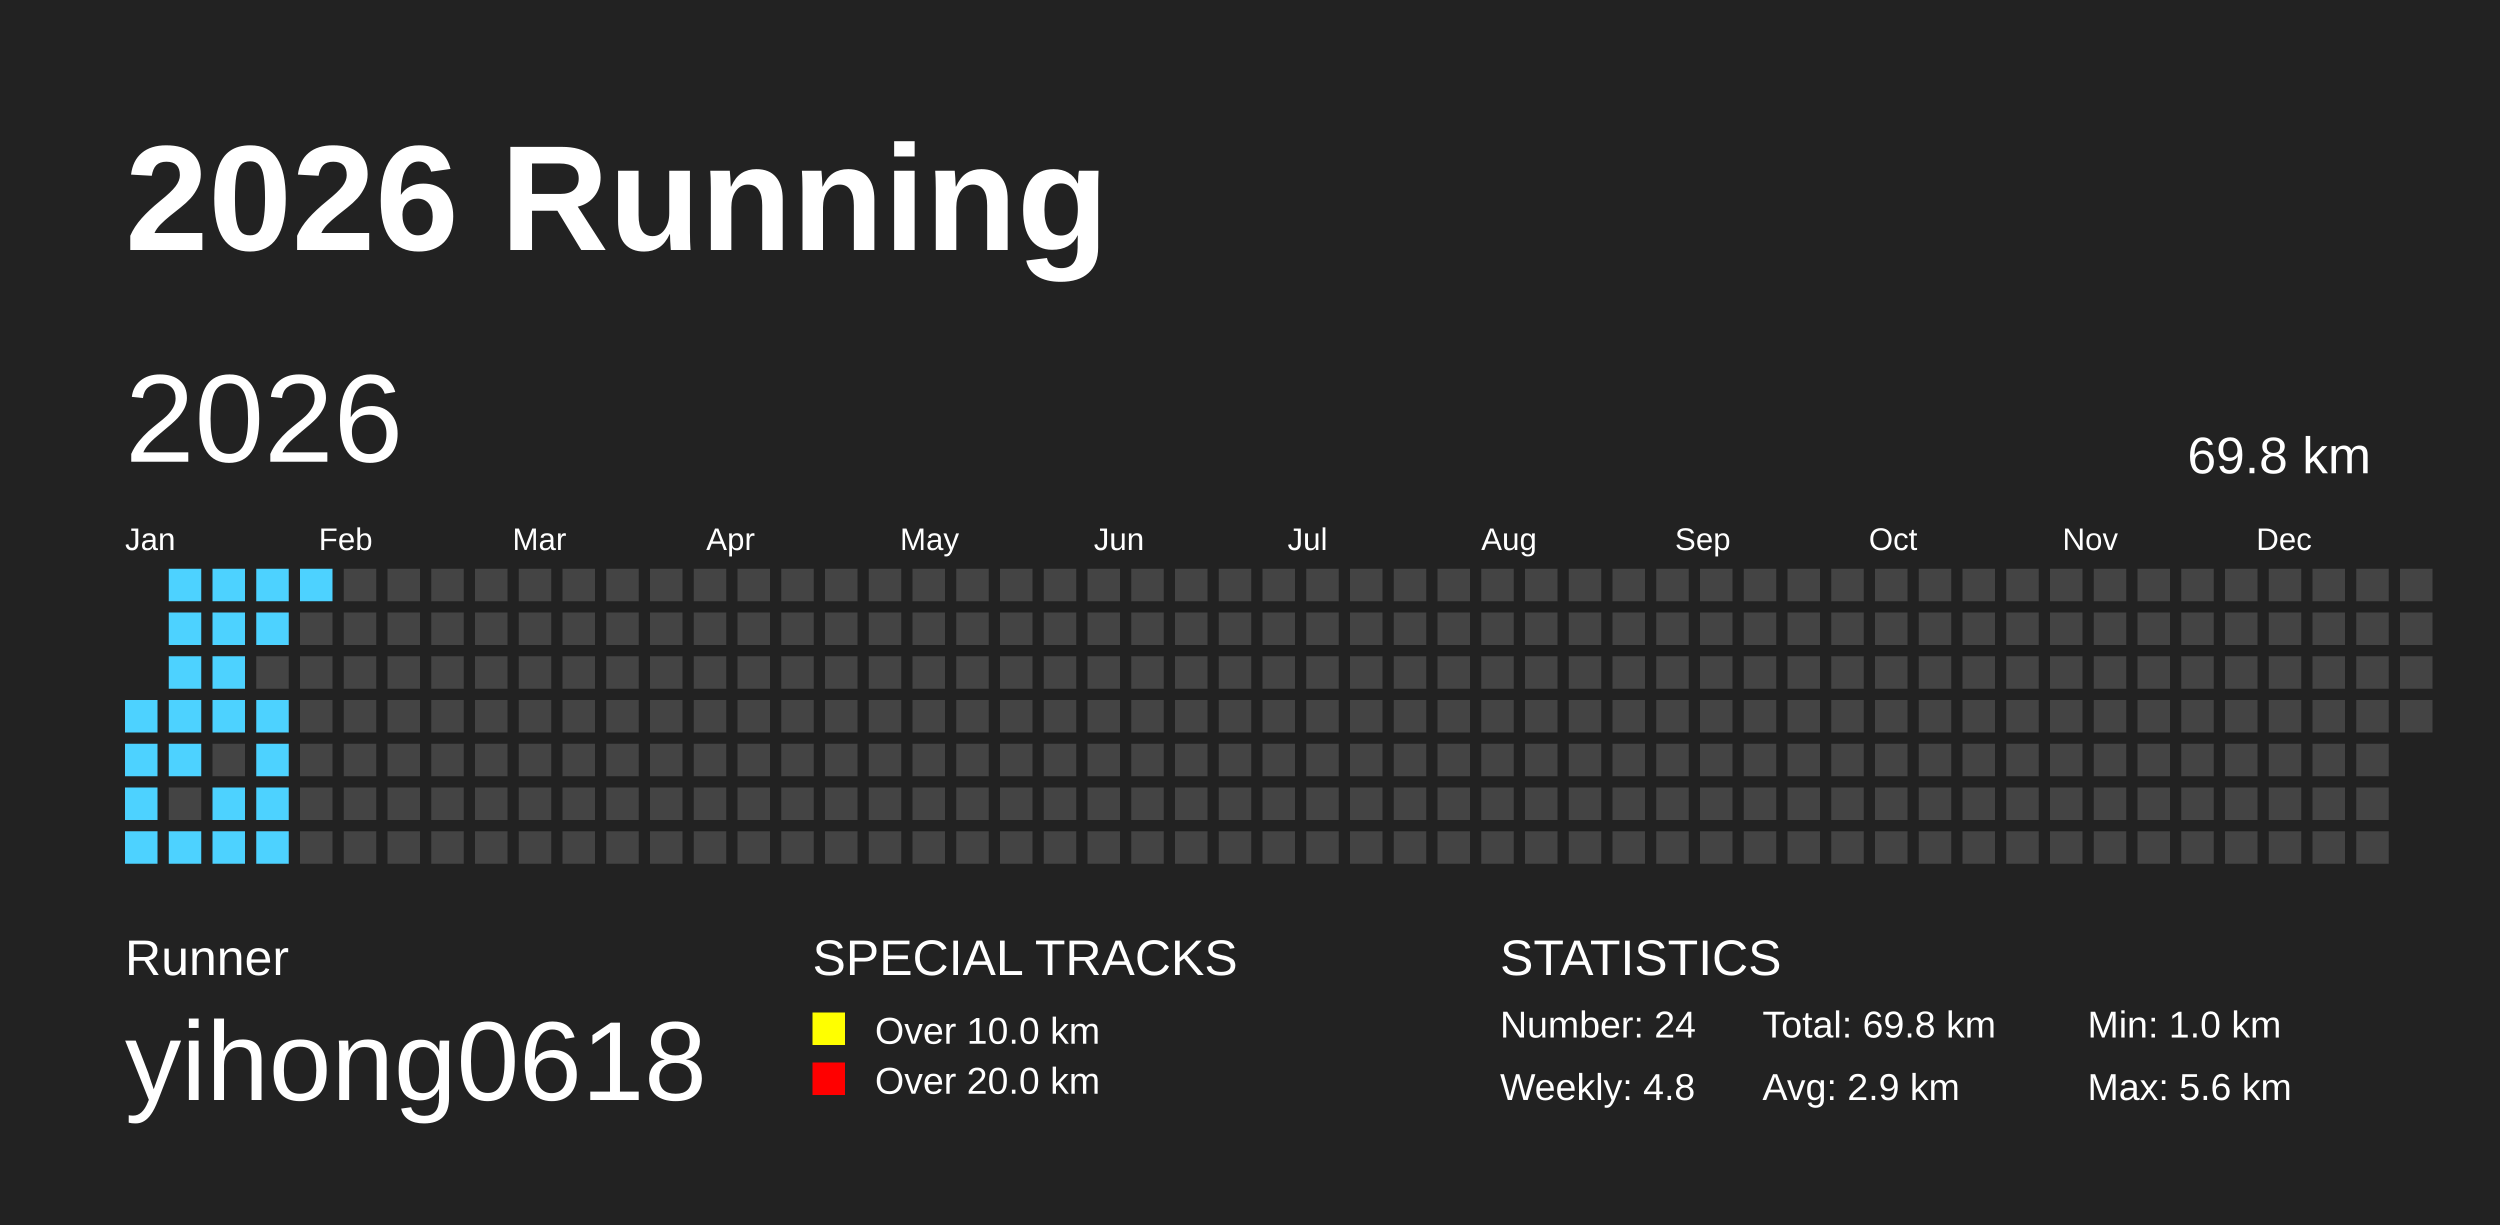
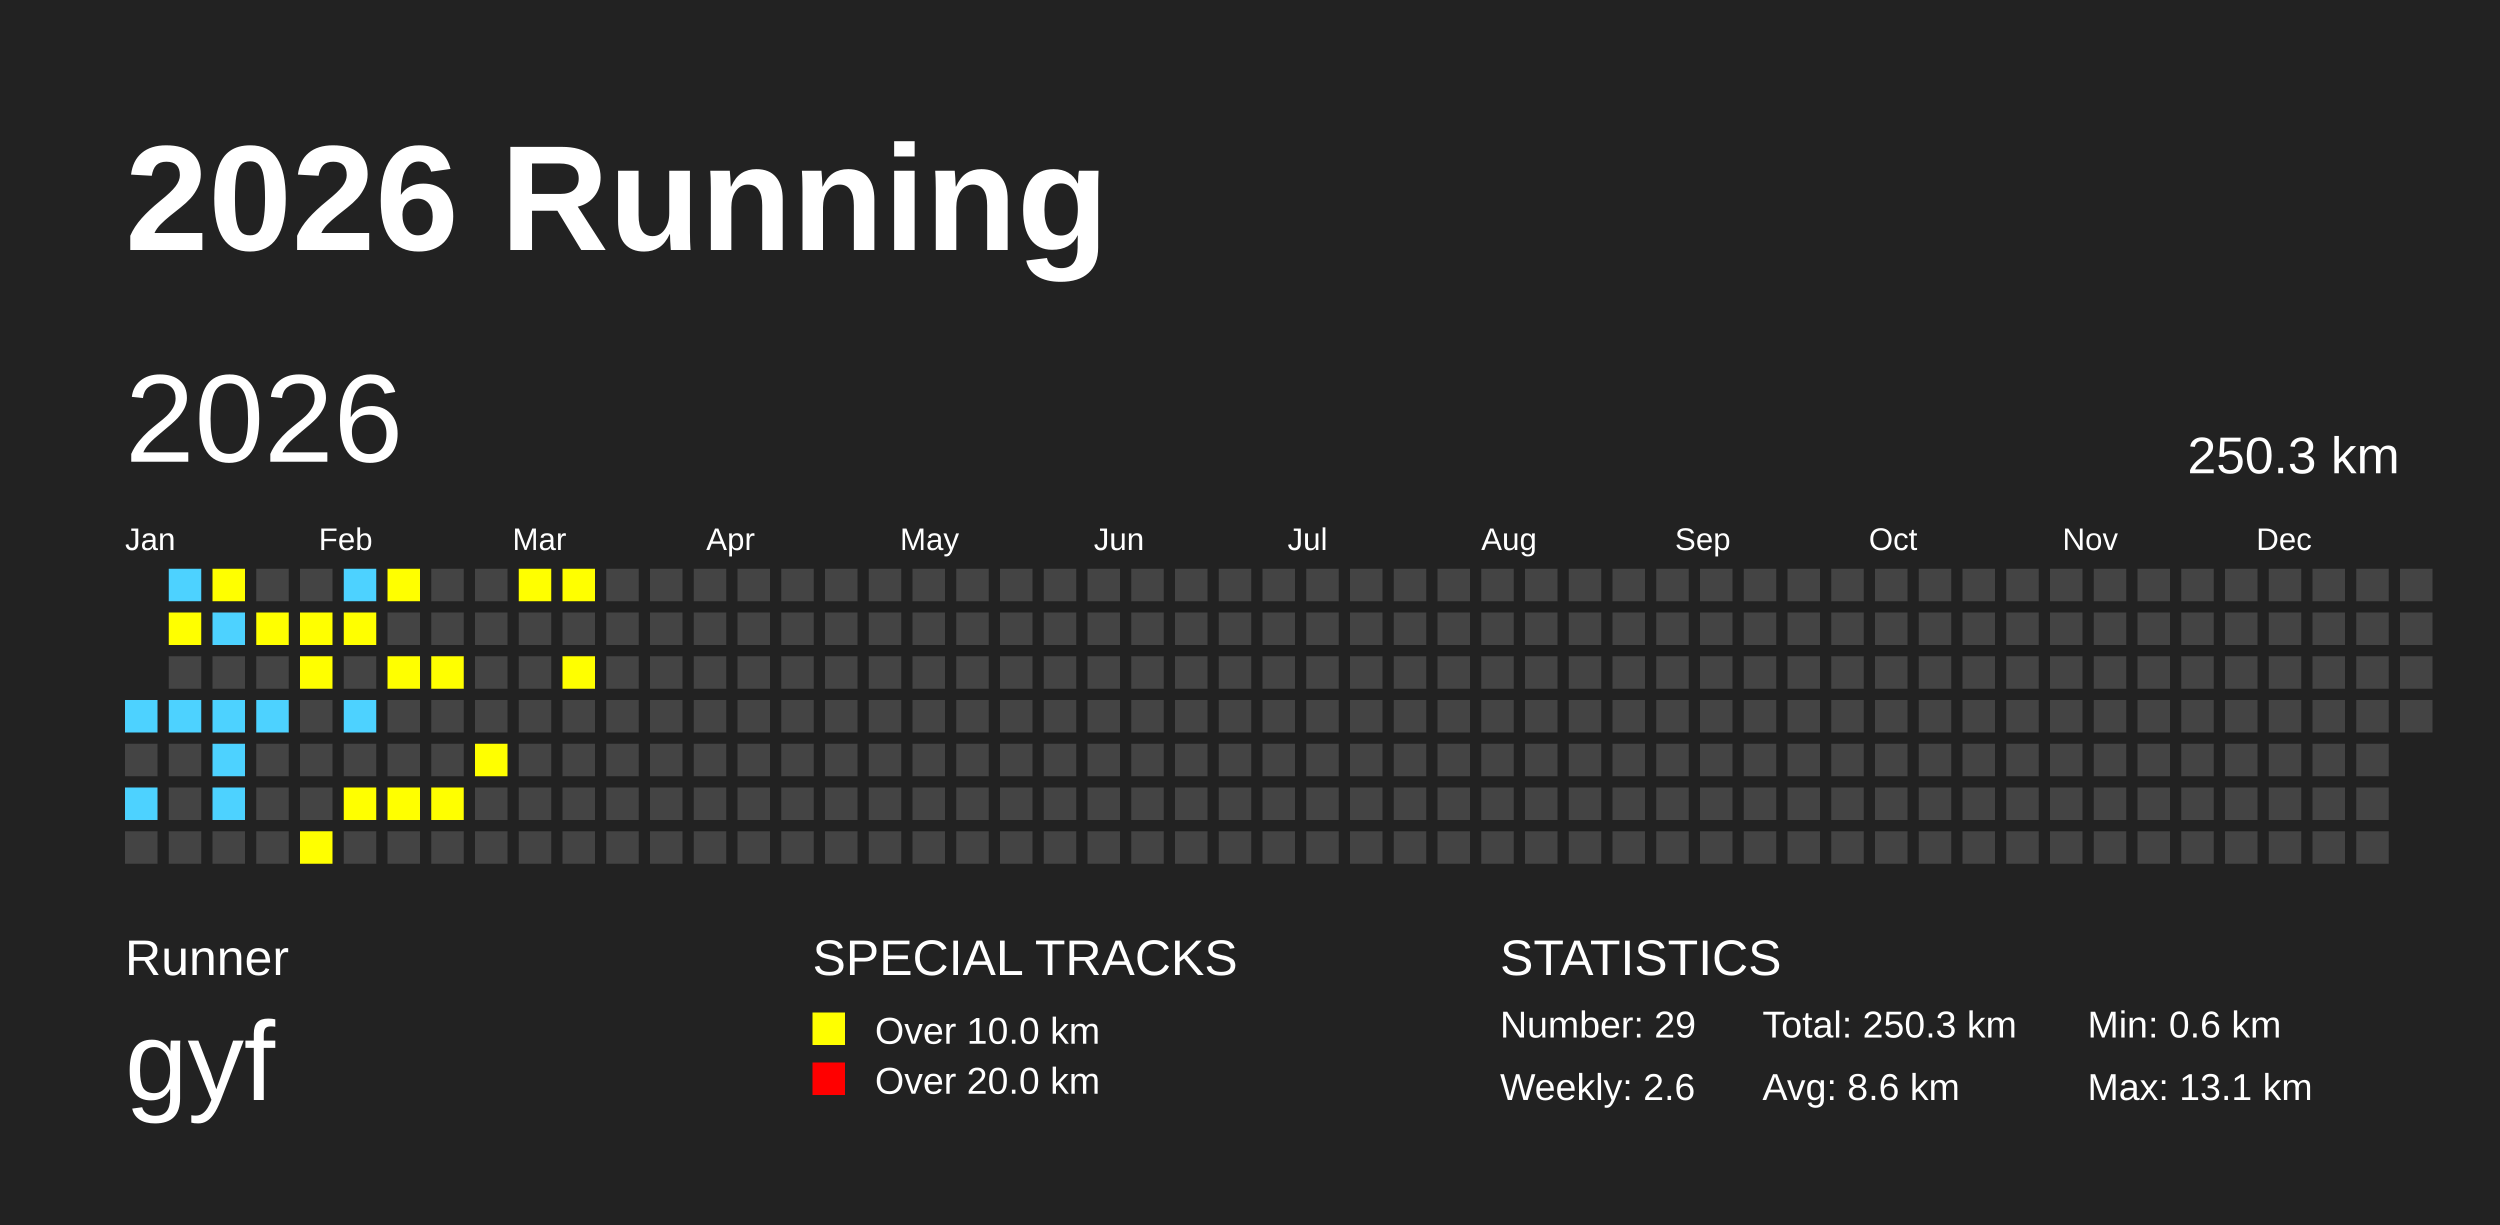
<svg xmlns="http://www.w3.org/2000/svg" baseProfile="full" height="98mm" version="1.1" viewBox="0,0,200,98" width="200mm">
  <defs />
  <rect fill="#222222" height="98" width="200" x="0" y="0" />
  <text fill="#FFFFFF" style="font-size:12px; font-family:Arial; font-weight:bold;" x="10" y="20">2026 Running</text>
  <text fill="#FFFFFF" style="font-size:4px; font-family:Arial" x="10" y="78">Runner</text>
-   <text fill="#FFFFFF" style="font-size:9px; font-family:Arial" x="10" y="88">yihong0618</text>
+   <text fill="#FFFFFF" style="font-size:9px; font-family:Arial" x="10" y="88">gyf</text>
  <text fill="#FFFFFF" style="font-size:4px; font-family:Arial" x="65" y="78">SPECIAL TRACKS</text>
  <rect fill="yellow" height="2.6" width="2.6" x="65" y="81" />
  <text fill="#FFFFFF" style="font-size:3px; font-family:Arial" x="70" y="83.5">Over 10.0 km</text>
  <rect fill="red" height="2.6" width="2.6" x="65" y="85" />
  <text fill="#FFFFFF" style="font-size:3px; font-family:Arial" x="70" y="87.5">Over 20.0 km</text>
  <text fill="#FFFFFF" style="font-size:4px; font-family:Arial" x="120" y="78">STATISTICS</text>
-   <text fill="#FFFFFF" style="font-size:3px; font-family:Arial" x="120" y="83">Number: 24</text>
-   <text fill="#FFFFFF" style="font-size:3px; font-family:Arial" x="120" y="88">Weekly: 4.8</text>
-   <text fill="#FFFFFF" style="font-size:3px; font-family:Arial" x="141" y="83">Total: 69.8 km</text>
-   <text fill="#FFFFFF" style="font-size:3px; font-family:Arial" x="141" y="88">Avg: 2.9 km</text>
-   <text fill="#FFFFFF" style="font-size:3px; font-family:Arial" x="167" y="83">Min: 1.0 km</text>
-   <text fill="#FFFFFF" style="font-size:3px; font-family:Arial" x="167" y="88">Max: 5.6 km</text>
+   <text fill="#FFFFFF" style="font-size:3px; font-family:Arial" x="120" y="83">Number: 29</text>
+   <text fill="#FFFFFF" style="font-size:3px; font-family:Arial" x="120" y="88">Weekly: 2.6</text>
+   <text fill="#FFFFFF" style="font-size:3px; font-family:Arial" x="141" y="83">Total: 250.3 km</text>
+   <text fill="#FFFFFF" style="font-size:3px; font-family:Arial" x="141" y="88">Avg: 8.6 km</text>
+   <text fill="#FFFFFF" style="font-size:3px; font-family:Arial" x="167" y="83">Min: 0.6 km</text>
+   <text fill="#FFFFFF" style="font-size:3px; font-family:Arial" x="167" y="88">Max: 13.1 km</text>
  <text dominant-baseline="hanging" fill="#FFFFFF" style="font-size:10.0px; font-family:Arial;" x="10" y="30">2026</text>
-   <text dominant-baseline="hanging" fill="#FFFFFF" style="font-size:4.125px; font-family:Arial;" x="175" y="35">69.8 km</text>
+   <text dominant-baseline="hanging" fill="#FFFFFF" style="font-size:4.125px; font-family:Arial;" x="175" y="35">250.3 km</text>
  <text fill="#FFFFFF" style="font-size:2.5px; font-family:Arial" x="10.0" y="44">Jan</text>
  <text fill="#FFFFFF" style="font-size:2.5px; font-family:Arial" x="25.5" y="44">Feb</text>
  <text fill="#FFFFFF" style="font-size:2.5px; font-family:Arial" x="41.0" y="44">Mar</text>
  <text fill="#FFFFFF" style="font-size:2.5px; font-family:Arial" x="56.5" y="44">Apr</text>
  <text fill="#FFFFFF" style="font-size:2.5px; font-family:Arial" x="72.0" y="44">May</text>
  <text fill="#FFFFFF" style="font-size:2.5px; font-family:Arial" x="87.5" y="44">Jun</text>
  <text fill="#FFFFFF" style="font-size:2.5px; font-family:Arial" x="103.0" y="44">Jul</text>
  <text fill="#FFFFFF" style="font-size:2.5px; font-family:Arial" x="118.5" y="44">Aug</text>
  <text fill="#FFFFFF" style="font-size:2.5px; font-family:Arial" x="134.0" y="44">Sep</text>
  <text fill="#FFFFFF" style="font-size:2.5px; font-family:Arial" x="149.5" y="44">Oct</text>
  <text fill="#FFFFFF" style="font-size:2.5px; font-family:Arial" x="165.0" y="44">Nov</text>
  <text fill="#FFFFFF" style="font-size:2.5px; font-family:Arial" x="180.5" y="44">Dec</text>
  <rect fill="#4DD2FF" height="2.6" width="2.6" x="10.0" y="56.0" />
-   <rect fill="#4DD2FF" height="2.6" width="2.6" x="10.0" y="59.5" />
+   <rect fill="#444444" height="2.6" width="2.6" x="10.0" y="59.5" />
  <rect fill="#4DD2FF" height="2.6" width="2.6" x="10.0" y="63.0" />
-   <rect fill="#4DD2FF" height="2.6" width="2.6" x="10.0" y="66.5" />
+   <rect fill="#444444" height="2.6" width="2.6" x="10.0" y="66.5" />
  <rect fill="#4DD2FF" height="2.6" width="2.6" x="13.5" y="45.5" />
-   <rect fill="#4DD2FF" height="2.6" width="2.6" x="13.5" y="49.0" />
-   <rect fill="#4DD2FF" height="2.6" width="2.6" x="13.5" y="52.5" />
+   <rect fill="yellow" height="2.6" width="2.6" x="13.5" y="49.0" />
+   <rect fill="#444444" height="2.6" width="2.6" x="13.5" y="52.5" />
  <rect fill="#4DD2FF" height="2.6" width="2.6" x="13.5" y="56.0" />
-   <rect fill="#4DD2FF" height="2.6" width="2.6" x="13.5" y="59.5" />
+   <rect fill="#444444" height="2.6" width="2.6" x="13.5" y="59.5" />
  <rect fill="#444444" height="2.6" width="2.6" x="13.5" y="63.0" />
-   <rect fill="#4DD2FF" height="2.6" width="2.6" x="13.5" y="66.5" />
-   <rect fill="#4DD2FF" height="2.6" width="2.6" x="17.0" y="45.5" />
+   <rect fill="#444444" height="2.6" width="2.6" x="13.5" y="66.5" />
+   <rect fill="yellow" height="2.6" width="2.6" x="17.0" y="45.5" />
  <rect fill="#4DD2FF" height="2.6" width="2.6" x="17.0" y="49.0" />
-   <rect fill="#4DD2FF" height="2.6" width="2.6" x="17.0" y="52.5" />
+   <rect fill="#444444" height="2.6" width="2.6" x="17.0" y="52.5" />
  <rect fill="#4DD2FF" height="2.6" width="2.6" x="17.0" y="56.0" />
-   <rect fill="#444444" height="2.6" width="2.6" x="17.0" y="59.5" />
+   <rect fill="#4DD2FF" height="2.6" width="2.6" x="17.0" y="59.5" />
  <rect fill="#4DD2FF" height="2.6" width="2.6" x="17.0" y="63.0" />
-   <rect fill="#4DD2FF" height="2.6" width="2.6" x="17.0" y="66.5" />
-   <rect fill="#4DD2FF" height="2.6" width="2.6" x="20.5" y="45.5" />
-   <rect fill="#4DD2FF" height="2.6" width="2.6" x="20.5" y="49.0" />
+   <rect fill="#444444" height="2.6" width="2.6" x="17.0" y="66.5" />
+   <rect fill="#444444" height="2.6" width="2.6" x="20.5" y="45.5" />
+   <rect fill="yellow" height="2.6" width="2.6" x="20.5" y="49.0" />
  <rect fill="#444444" height="2.6" width="2.6" x="20.5" y="52.5" />
  <rect fill="#4DD2FF" height="2.6" width="2.6" x="20.5" y="56.0" />
-   <rect fill="#4DD2FF" height="2.6" width="2.6" x="20.5" y="59.5" />
-   <rect fill="#4DD2FF" height="2.6" width="2.6" x="20.5" y="63.0" />
-   <rect fill="#4DD2FF" height="2.6" width="2.6" x="20.5" y="66.5" />
-   <rect fill="#4DD2FF" height="2.6" width="2.6" x="24.0" y="45.5" />
-   <rect fill="#444444" height="2.6" width="2.6" x="24.0" y="49.0" />
-   <rect fill="#444444" height="2.6" width="2.6" x="24.0" y="52.5" />
+   <rect fill="#444444" height="2.6" width="2.6" x="20.5" y="59.5" />
+   <rect fill="#444444" height="2.6" width="2.6" x="20.5" y="63.0" />
+   <rect fill="#444444" height="2.6" width="2.6" x="20.5" y="66.5" />
+   <rect fill="#444444" height="2.6" width="2.6" x="24.0" y="45.5" />
+   <rect fill="yellow" height="2.6" width="2.6" x="24.0" y="49.0" />
+   <rect fill="yellow" height="2.6" width="2.6" x="24.0" y="52.5" />
  <rect fill="#444444" height="2.6" width="2.6" x="24.0" y="56.0" />
  <rect fill="#444444" height="2.6" width="2.6" x="24.0" y="59.5" />
  <rect fill="#444444" height="2.6" width="2.6" x="24.0" y="63.0" />
-   <rect fill="#444444" height="2.6" width="2.6" x="24.0" y="66.5" />
-   <rect fill="#444444" height="2.6" width="2.6" x="27.5" y="45.5" />
-   <rect fill="#444444" height="2.6" width="2.6" x="27.5" y="49.0" />
+   <rect fill="yellow" height="2.6" width="2.6" x="24.0" y="66.5" />
+   <rect fill="#4DD2FF" height="2.6" width="2.6" x="27.5" y="45.5" />
+   <rect fill="yellow" height="2.6" width="2.6" x="27.5" y="49.0" />
  <rect fill="#444444" height="2.6" width="2.6" x="27.5" y="52.5" />
-   <rect fill="#444444" height="2.6" width="2.6" x="27.5" y="56.0" />
+   <rect fill="#4DD2FF" height="2.6" width="2.6" x="27.5" y="56.0" />
  <rect fill="#444444" height="2.6" width="2.6" x="27.5" y="59.5" />
-   <rect fill="#444444" height="2.6" width="2.6" x="27.5" y="63.0" />
+   <rect fill="yellow" height="2.6" width="2.6" x="27.5" y="63.0" />
  <rect fill="#444444" height="2.6" width="2.6" x="27.5" y="66.5" />
-   <rect fill="#444444" height="2.6" width="2.6" x="31.0" y="45.5" />
+   <rect fill="yellow" height="2.6" width="2.6" x="31.0" y="45.5" />
  <rect fill="#444444" height="2.6" width="2.6" x="31.0" y="49.0" />
-   <rect fill="#444444" height="2.6" width="2.6" x="31.0" y="52.5" />
+   <rect fill="yellow" height="2.6" width="2.6" x="31.0" y="52.5" />
  <rect fill="#444444" height="2.6" width="2.6" x="31.0" y="56.0" />
  <rect fill="#444444" height="2.6" width="2.6" x="31.0" y="59.5" />
-   <rect fill="#444444" height="2.6" width="2.6" x="31.0" y="63.0" />
+   <rect fill="yellow" height="2.6" width="2.6" x="31.0" y="63.0" />
  <rect fill="#444444" height="2.6" width="2.6" x="31.0" y="66.5" />
  <rect fill="#444444" height="2.6" width="2.6" x="34.5" y="45.5" />
  <rect fill="#444444" height="2.6" width="2.6" x="34.5" y="49.0" />
-   <rect fill="#444444" height="2.6" width="2.6" x="34.5" y="52.5" />
+   <rect fill="yellow" height="2.6" width="2.6" x="34.5" y="52.5" />
  <rect fill="#444444" height="2.6" width="2.6" x="34.5" y="56.0" />
  <rect fill="#444444" height="2.6" width="2.6" x="34.5" y="59.5" />
-   <rect fill="#444444" height="2.6" width="2.6" x="34.5" y="63.0" />
+   <rect fill="yellow" height="2.6" width="2.6" x="34.5" y="63.0" />
  <rect fill="#444444" height="2.6" width="2.6" x="34.5" y="66.5" />
  <rect fill="#444444" height="2.6" width="2.6" x="38.0" y="45.5" />
  <rect fill="#444444" height="2.6" width="2.6" x="38.0" y="49.0" />
  <rect fill="#444444" height="2.6" width="2.6" x="38.0" y="52.5" />
  <rect fill="#444444" height="2.6" width="2.6" x="38.0" y="56.0" />
-   <rect fill="#444444" height="2.6" width="2.6" x="38.0" y="59.5" />
+   <rect fill="yellow" height="2.6" width="2.6" x="38.0" y="59.5" />
  <rect fill="#444444" height="2.6" width="2.6" x="38.0" y="63.0" />
  <rect fill="#444444" height="2.6" width="2.6" x="38.0" y="66.5" />
-   <rect fill="#444444" height="2.6" width="2.6" x="41.5" y="45.5" />
+   <rect fill="yellow" height="2.6" width="2.6" x="41.5" y="45.5" />
  <rect fill="#444444" height="2.6" width="2.6" x="41.5" y="49.0" />
  <rect fill="#444444" height="2.6" width="2.6" x="41.5" y="52.5" />
  <rect fill="#444444" height="2.6" width="2.6" x="41.5" y="56.0" />
  <rect fill="#444444" height="2.6" width="2.6" x="41.5" y="59.5" />
  <rect fill="#444444" height="2.6" width="2.6" x="41.5" y="63.0" />
  <rect fill="#444444" height="2.6" width="2.6" x="41.5" y="66.5" />
-   <rect fill="#444444" height="2.6" width="2.6" x="45.0" y="45.5" />
+   <rect fill="yellow" height="2.6" width="2.6" x="45.0" y="45.5" />
  <rect fill="#444444" height="2.6" width="2.6" x="45.0" y="49.0" />
-   <rect fill="#444444" height="2.6" width="2.6" x="45.0" y="52.5" />
+   <rect fill="yellow" height="2.6" width="2.6" x="45.0" y="52.5" />
  <rect fill="#444444" height="2.6" width="2.6" x="45.0" y="56.0" />
  <rect fill="#444444" height="2.6" width="2.6" x="45.0" y="59.5" />
  <rect fill="#444444" height="2.6" width="2.6" x="45.0" y="63.0" />
  <rect fill="#444444" height="2.6" width="2.6" x="45.0" y="66.5" />
  <rect fill="#444444" height="2.6" width="2.6" x="48.5" y="45.5" />
  <rect fill="#444444" height="2.6" width="2.6" x="48.5" y="49.0" />
  <rect fill="#444444" height="2.6" width="2.6" x="48.5" y="52.5" />
  <rect fill="#444444" height="2.6" width="2.6" x="48.5" y="56.0" />
  <rect fill="#444444" height="2.6" width="2.6" x="48.5" y="59.5" />
  <rect fill="#444444" height="2.6" width="2.6" x="48.5" y="63.0" />
  <rect fill="#444444" height="2.6" width="2.6" x="48.5" y="66.5" />
  <rect fill="#444444" height="2.6" width="2.6" x="52.0" y="45.5" />
  <rect fill="#444444" height="2.6" width="2.6" x="52.0" y="49.0" />
  <rect fill="#444444" height="2.6" width="2.6" x="52.0" y="52.5" />
  <rect fill="#444444" height="2.6" width="2.6" x="52.0" y="56.0" />
  <rect fill="#444444" height="2.6" width="2.6" x="52.0" y="59.5" />
  <rect fill="#444444" height="2.6" width="2.6" x="52.0" y="63.0" />
  <rect fill="#444444" height="2.6" width="2.6" x="52.0" y="66.5" />
  <rect fill="#444444" height="2.6" width="2.6" x="55.5" y="45.5" />
  <rect fill="#444444" height="2.6" width="2.6" x="55.5" y="49.0" />
  <rect fill="#444444" height="2.6" width="2.6" x="55.5" y="52.5" />
  <rect fill="#444444" height="2.6" width="2.6" x="55.5" y="56.0" />
  <rect fill="#444444" height="2.6" width="2.6" x="55.5" y="59.5" />
  <rect fill="#444444" height="2.6" width="2.6" x="55.5" y="63.0" />
  <rect fill="#444444" height="2.6" width="2.6" x="55.5" y="66.5" />
  <rect fill="#444444" height="2.6" width="2.6" x="59.0" y="45.5" />
  <rect fill="#444444" height="2.6" width="2.6" x="59.0" y="49.0" />
  <rect fill="#444444" height="2.6" width="2.6" x="59.0" y="52.5" />
  <rect fill="#444444" height="2.6" width="2.6" x="59.0" y="56.0" />
  <rect fill="#444444" height="2.6" width="2.6" x="59.0" y="59.5" />
  <rect fill="#444444" height="2.6" width="2.6" x="59.0" y="63.0" />
  <rect fill="#444444" height="2.6" width="2.6" x="59.0" y="66.5" />
  <rect fill="#444444" height="2.6" width="2.6" x="62.5" y="45.5" />
  <rect fill="#444444" height="2.6" width="2.6" x="62.5" y="49.0" />
  <rect fill="#444444" height="2.6" width="2.6" x="62.5" y="52.5" />
  <rect fill="#444444" height="2.6" width="2.6" x="62.5" y="56.0" />
  <rect fill="#444444" height="2.6" width="2.6" x="62.5" y="59.5" />
  <rect fill="#444444" height="2.6" width="2.6" x="62.5" y="63.0" />
  <rect fill="#444444" height="2.6" width="2.6" x="62.5" y="66.5" />
  <rect fill="#444444" height="2.6" width="2.6" x="66.0" y="45.5" />
  <rect fill="#444444" height="2.6" width="2.6" x="66.0" y="49.0" />
  <rect fill="#444444" height="2.6" width="2.6" x="66.0" y="52.5" />
  <rect fill="#444444" height="2.6" width="2.6" x="66.0" y="56.0" />
  <rect fill="#444444" height="2.6" width="2.6" x="66.0" y="59.5" />
  <rect fill="#444444" height="2.6" width="2.6" x="66.0" y="63.0" />
  <rect fill="#444444" height="2.6" width="2.6" x="66.0" y="66.5" />
  <rect fill="#444444" height="2.6" width="2.6" x="69.5" y="45.5" />
  <rect fill="#444444" height="2.6" width="2.6" x="69.5" y="49.0" />
  <rect fill="#444444" height="2.6" width="2.6" x="69.5" y="52.5" />
  <rect fill="#444444" height="2.6" width="2.6" x="69.5" y="56.0" />
  <rect fill="#444444" height="2.6" width="2.6" x="69.5" y="59.5" />
  <rect fill="#444444" height="2.6" width="2.6" x="69.5" y="63.0" />
  <rect fill="#444444" height="2.6" width="2.6" x="69.5" y="66.5" />
  <rect fill="#444444" height="2.6" width="2.6" x="73.0" y="45.5" />
  <rect fill="#444444" height="2.6" width="2.6" x="73.0" y="49.0" />
  <rect fill="#444444" height="2.6" width="2.6" x="73.0" y="52.5" />
  <rect fill="#444444" height="2.6" width="2.6" x="73.0" y="56.0" />
  <rect fill="#444444" height="2.6" width="2.6" x="73.0" y="59.5" />
  <rect fill="#444444" height="2.6" width="2.6" x="73.0" y="63.0" />
  <rect fill="#444444" height="2.6" width="2.6" x="73.0" y="66.5" />
  <rect fill="#444444" height="2.6" width="2.6" x="76.5" y="45.5" />
  <rect fill="#444444" height="2.6" width="2.6" x="76.5" y="49.0" />
  <rect fill="#444444" height="2.6" width="2.6" x="76.5" y="52.5" />
  <rect fill="#444444" height="2.6" width="2.6" x="76.5" y="56.0" />
  <rect fill="#444444" height="2.6" width="2.6" x="76.5" y="59.5" />
  <rect fill="#444444" height="2.6" width="2.6" x="76.5" y="63.0" />
  <rect fill="#444444" height="2.6" width="2.6" x="76.5" y="66.5" />
  <rect fill="#444444" height="2.6" width="2.6" x="80.0" y="45.5" />
  <rect fill="#444444" height="2.6" width="2.6" x="80.0" y="49.0" />
  <rect fill="#444444" height="2.6" width="2.6" x="80.0" y="52.5" />
  <rect fill="#444444" height="2.6" width="2.6" x="80.0" y="56.0" />
  <rect fill="#444444" height="2.6" width="2.6" x="80.0" y="59.5" />
  <rect fill="#444444" height="2.6" width="2.6" x="80.0" y="63.0" />
  <rect fill="#444444" height="2.6" width="2.6" x="80.0" y="66.5" />
  <rect fill="#444444" height="2.6" width="2.6" x="83.5" y="45.5" />
  <rect fill="#444444" height="2.6" width="2.6" x="83.5" y="49.0" />
  <rect fill="#444444" height="2.6" width="2.6" x="83.5" y="52.5" />
  <rect fill="#444444" height="2.6" width="2.6" x="83.5" y="56.0" />
  <rect fill="#444444" height="2.6" width="2.6" x="83.5" y="59.5" />
  <rect fill="#444444" height="2.6" width="2.6" x="83.5" y="63.0" />
  <rect fill="#444444" height="2.6" width="2.6" x="83.5" y="66.5" />
  <rect fill="#444444" height="2.6" width="2.6" x="87.0" y="45.5" />
  <rect fill="#444444" height="2.6" width="2.6" x="87.0" y="49.0" />
  <rect fill="#444444" height="2.6" width="2.6" x="87.0" y="52.5" />
  <rect fill="#444444" height="2.6" width="2.6" x="87.0" y="56.0" />
  <rect fill="#444444" height="2.6" width="2.6" x="87.0" y="59.5" />
  <rect fill="#444444" height="2.6" width="2.6" x="87.0" y="63.0" />
  <rect fill="#444444" height="2.6" width="2.6" x="87.0" y="66.5" />
  <rect fill="#444444" height="2.6" width="2.6" x="90.5" y="45.5" />
  <rect fill="#444444" height="2.6" width="2.6" x="90.5" y="49.0" />
  <rect fill="#444444" height="2.6" width="2.6" x="90.5" y="52.5" />
  <rect fill="#444444" height="2.6" width="2.6" x="90.5" y="56.0" />
  <rect fill="#444444" height="2.6" width="2.6" x="90.5" y="59.5" />
  <rect fill="#444444" height="2.6" width="2.6" x="90.5" y="63.0" />
  <rect fill="#444444" height="2.6" width="2.6" x="90.5" y="66.5" />
  <rect fill="#444444" height="2.6" width="2.6" x="94.0" y="45.5" />
  <rect fill="#444444" height="2.6" width="2.6" x="94.0" y="49.0" />
  <rect fill="#444444" height="2.6" width="2.6" x="94.0" y="52.5" />
  <rect fill="#444444" height="2.6" width="2.6" x="94.0" y="56.0" />
  <rect fill="#444444" height="2.6" width="2.6" x="94.0" y="59.5" />
  <rect fill="#444444" height="2.6" width="2.6" x="94.0" y="63.0" />
  <rect fill="#444444" height="2.6" width="2.6" x="94.0" y="66.5" />
  <rect fill="#444444" height="2.6" width="2.6" x="97.5" y="45.5" />
  <rect fill="#444444" height="2.6" width="2.6" x="97.5" y="49.0" />
  <rect fill="#444444" height="2.6" width="2.6" x="97.5" y="52.5" />
  <rect fill="#444444" height="2.6" width="2.6" x="97.5" y="56.0" />
  <rect fill="#444444" height="2.6" width="2.6" x="97.5" y="59.5" />
  <rect fill="#444444" height="2.6" width="2.6" x="97.5" y="63.0" />
  <rect fill="#444444" height="2.6" width="2.6" x="97.5" y="66.5" />
  <rect fill="#444444" height="2.6" width="2.6" x="101.0" y="45.5" />
  <rect fill="#444444" height="2.6" width="2.6" x="101.0" y="49.0" />
  <rect fill="#444444" height="2.6" width="2.6" x="101.0" y="52.5" />
  <rect fill="#444444" height="2.6" width="2.6" x="101.0" y="56.0" />
  <rect fill="#444444" height="2.6" width="2.6" x="101.0" y="59.5" />
  <rect fill="#444444" height="2.6" width="2.6" x="101.0" y="63.0" />
  <rect fill="#444444" height="2.6" width="2.6" x="101.0" y="66.5" />
  <rect fill="#444444" height="2.6" width="2.6" x="104.5" y="45.5" />
  <rect fill="#444444" height="2.6" width="2.6" x="104.5" y="49.0" />
  <rect fill="#444444" height="2.6" width="2.6" x="104.5" y="52.5" />
  <rect fill="#444444" height="2.6" width="2.6" x="104.5" y="56.0" />
  <rect fill="#444444" height="2.6" width="2.6" x="104.5" y="59.5" />
  <rect fill="#444444" height="2.6" width="2.6" x="104.5" y="63.0" />
  <rect fill="#444444" height="2.6" width="2.6" x="104.5" y="66.5" />
  <rect fill="#444444" height="2.6" width="2.6" x="108.0" y="45.5" />
  <rect fill="#444444" height="2.6" width="2.6" x="108.0" y="49.0" />
  <rect fill="#444444" height="2.6" width="2.6" x="108.0" y="52.5" />
  <rect fill="#444444" height="2.6" width="2.6" x="108.0" y="56.0" />
  <rect fill="#444444" height="2.6" width="2.6" x="108.0" y="59.5" />
  <rect fill="#444444" height="2.6" width="2.6" x="108.0" y="63.0" />
  <rect fill="#444444" height="2.6" width="2.6" x="108.0" y="66.5" />
  <rect fill="#444444" height="2.6" width="2.6" x="111.5" y="45.5" />
  <rect fill="#444444" height="2.6" width="2.6" x="111.5" y="49.0" />
  <rect fill="#444444" height="2.6" width="2.6" x="111.5" y="52.5" />
  <rect fill="#444444" height="2.6" width="2.6" x="111.5" y="56.0" />
  <rect fill="#444444" height="2.6" width="2.6" x="111.5" y="59.5" />
  <rect fill="#444444" height="2.6" width="2.6" x="111.5" y="63.0" />
  <rect fill="#444444" height="2.6" width="2.6" x="111.5" y="66.5" />
  <rect fill="#444444" height="2.6" width="2.6" x="115.0" y="45.5" />
  <rect fill="#444444" height="2.6" width="2.6" x="115.0" y="49.0" />
  <rect fill="#444444" height="2.6" width="2.6" x="115.0" y="52.5" />
  <rect fill="#444444" height="2.6" width="2.6" x="115.0" y="56.0" />
  <rect fill="#444444" height="2.6" width="2.6" x="115.0" y="59.5" />
  <rect fill="#444444" height="2.6" width="2.6" x="115.0" y="63.0" />
  <rect fill="#444444" height="2.6" width="2.6" x="115.0" y="66.5" />
  <rect fill="#444444" height="2.6" width="2.6" x="118.5" y="45.5" />
  <rect fill="#444444" height="2.6" width="2.6" x="118.5" y="49.0" />
  <rect fill="#444444" height="2.6" width="2.6" x="118.5" y="52.5" />
  <rect fill="#444444" height="2.6" width="2.6" x="118.5" y="56.0" />
  <rect fill="#444444" height="2.6" width="2.6" x="118.5" y="59.5" />
  <rect fill="#444444" height="2.6" width="2.6" x="118.5" y="63.0" />
  <rect fill="#444444" height="2.6" width="2.6" x="118.5" y="66.5" />
  <rect fill="#444444" height="2.6" width="2.6" x="122.0" y="45.5" />
  <rect fill="#444444" height="2.6" width="2.6" x="122.0" y="49.0" />
  <rect fill="#444444" height="2.6" width="2.6" x="122.0" y="52.5" />
  <rect fill="#444444" height="2.6" width="2.6" x="122.0" y="56.0" />
  <rect fill="#444444" height="2.6" width="2.6" x="122.0" y="59.5" />
  <rect fill="#444444" height="2.6" width="2.6" x="122.0" y="63.0" />
  <rect fill="#444444" height="2.6" width="2.6" x="122.0" y="66.5" />
  <rect fill="#444444" height="2.6" width="2.6" x="125.5" y="45.5" />
  <rect fill="#444444" height="2.6" width="2.6" x="125.5" y="49.0" />
  <rect fill="#444444" height="2.6" width="2.6" x="125.5" y="52.5" />
  <rect fill="#444444" height="2.6" width="2.6" x="125.5" y="56.0" />
  <rect fill="#444444" height="2.6" width="2.6" x="125.5" y="59.5" />
  <rect fill="#444444" height="2.6" width="2.6" x="125.5" y="63.0" />
  <rect fill="#444444" height="2.6" width="2.6" x="125.5" y="66.5" />
  <rect fill="#444444" height="2.6" width="2.6" x="129.0" y="45.5" />
  <rect fill="#444444" height="2.6" width="2.6" x="129.0" y="49.0" />
  <rect fill="#444444" height="2.6" width="2.6" x="129.0" y="52.5" />
  <rect fill="#444444" height="2.6" width="2.6" x="129.0" y="56.0" />
  <rect fill="#444444" height="2.6" width="2.6" x="129.0" y="59.5" />
  <rect fill="#444444" height="2.6" width="2.6" x="129.0" y="63.0" />
  <rect fill="#444444" height="2.6" width="2.6" x="129.0" y="66.5" />
  <rect fill="#444444" height="2.6" width="2.6" x="132.5" y="45.5" />
  <rect fill="#444444" height="2.6" width="2.6" x="132.5" y="49.0" />
  <rect fill="#444444" height="2.6" width="2.6" x="132.5" y="52.5" />
  <rect fill="#444444" height="2.6" width="2.6" x="132.5" y="56.0" />
  <rect fill="#444444" height="2.6" width="2.6" x="132.5" y="59.5" />
  <rect fill="#444444" height="2.6" width="2.6" x="132.5" y="63.0" />
  <rect fill="#444444" height="2.6" width="2.6" x="132.5" y="66.5" />
  <rect fill="#444444" height="2.6" width="2.6" x="136.0" y="45.5" />
  <rect fill="#444444" height="2.6" width="2.6" x="136.0" y="49.0" />
  <rect fill="#444444" height="2.6" width="2.6" x="136.0" y="52.5" />
  <rect fill="#444444" height="2.6" width="2.6" x="136.0" y="56.0" />
  <rect fill="#444444" height="2.6" width="2.6" x="136.0" y="59.5" />
  <rect fill="#444444" height="2.6" width="2.6" x="136.0" y="63.0" />
  <rect fill="#444444" height="2.6" width="2.6" x="136.0" y="66.5" />
  <rect fill="#444444" height="2.6" width="2.6" x="139.5" y="45.5" />
  <rect fill="#444444" height="2.6" width="2.6" x="139.5" y="49.0" />
  <rect fill="#444444" height="2.6" width="2.6" x="139.5" y="52.5" />
  <rect fill="#444444" height="2.6" width="2.6" x="139.5" y="56.0" />
  <rect fill="#444444" height="2.6" width="2.6" x="139.5" y="59.5" />
  <rect fill="#444444" height="2.6" width="2.6" x="139.5" y="63.0" />
  <rect fill="#444444" height="2.6" width="2.6" x="139.5" y="66.5" />
  <rect fill="#444444" height="2.6" width="2.6" x="143.0" y="45.5" />
  <rect fill="#444444" height="2.6" width="2.6" x="143.0" y="49.0" />
  <rect fill="#444444" height="2.6" width="2.6" x="143.0" y="52.5" />
  <rect fill="#444444" height="2.6" width="2.6" x="143.0" y="56.0" />
  <rect fill="#444444" height="2.6" width="2.6" x="143.0" y="59.5" />
  <rect fill="#444444" height="2.6" width="2.6" x="143.0" y="63.0" />
  <rect fill="#444444" height="2.6" width="2.6" x="143.0" y="66.5" />
  <rect fill="#444444" height="2.6" width="2.6" x="146.5" y="45.5" />
  <rect fill="#444444" height="2.6" width="2.6" x="146.5" y="49.0" />
  <rect fill="#444444" height="2.6" width="2.6" x="146.5" y="52.5" />
  <rect fill="#444444" height="2.6" width="2.6" x="146.5" y="56.0" />
  <rect fill="#444444" height="2.6" width="2.6" x="146.5" y="59.5" />
  <rect fill="#444444" height="2.6" width="2.6" x="146.5" y="63.0" />
  <rect fill="#444444" height="2.6" width="2.6" x="146.5" y="66.5" />
  <rect fill="#444444" height="2.6" width="2.6" x="150.0" y="45.5" />
  <rect fill="#444444" height="2.6" width="2.6" x="150.0" y="49.0" />
  <rect fill="#444444" height="2.6" width="2.6" x="150.0" y="52.5" />
  <rect fill="#444444" height="2.6" width="2.6" x="150.0" y="56.0" />
  <rect fill="#444444" height="2.6" width="2.6" x="150.0" y="59.5" />
  <rect fill="#444444" height="2.6" width="2.6" x="150.0" y="63.0" />
  <rect fill="#444444" height="2.6" width="2.6" x="150.0" y="66.5" />
  <rect fill="#444444" height="2.6" width="2.6" x="153.5" y="45.5" />
  <rect fill="#444444" height="2.6" width="2.6" x="153.5" y="49.0" />
  <rect fill="#444444" height="2.6" width="2.6" x="153.5" y="52.5" />
  <rect fill="#444444" height="2.6" width="2.6" x="153.5" y="56.0" />
  <rect fill="#444444" height="2.6" width="2.6" x="153.5" y="59.5" />
  <rect fill="#444444" height="2.6" width="2.6" x="153.5" y="63.0" />
  <rect fill="#444444" height="2.6" width="2.6" x="153.5" y="66.5" />
  <rect fill="#444444" height="2.6" width="2.6" x="157.0" y="45.5" />
  <rect fill="#444444" height="2.6" width="2.6" x="157.0" y="49.0" />
  <rect fill="#444444" height="2.6" width="2.6" x="157.0" y="52.5" />
  <rect fill="#444444" height="2.6" width="2.6" x="157.0" y="56.0" />
  <rect fill="#444444" height="2.6" width="2.6" x="157.0" y="59.5" />
  <rect fill="#444444" height="2.6" width="2.6" x="157.0" y="63.0" />
  <rect fill="#444444" height="2.6" width="2.6" x="157.0" y="66.5" />
  <rect fill="#444444" height="2.6" width="2.6" x="160.5" y="45.5" />
  <rect fill="#444444" height="2.6" width="2.6" x="160.5" y="49.0" />
  <rect fill="#444444" height="2.6" width="2.6" x="160.5" y="52.5" />
  <rect fill="#444444" height="2.6" width="2.6" x="160.5" y="56.0" />
  <rect fill="#444444" height="2.6" width="2.6" x="160.5" y="59.5" />
  <rect fill="#444444" height="2.6" width="2.6" x="160.5" y="63.0" />
  <rect fill="#444444" height="2.6" width="2.6" x="160.5" y="66.5" />
  <rect fill="#444444" height="2.6" width="2.6" x="164.0" y="45.5" />
  <rect fill="#444444" height="2.6" width="2.6" x="164.0" y="49.0" />
  <rect fill="#444444" height="2.6" width="2.6" x="164.0" y="52.5" />
  <rect fill="#444444" height="2.6" width="2.6" x="164.0" y="56.0" />
  <rect fill="#444444" height="2.6" width="2.6" x="164.0" y="59.5" />
  <rect fill="#444444" height="2.6" width="2.6" x="164.0" y="63.0" />
  <rect fill="#444444" height="2.6" width="2.6" x="164.0" y="66.5" />
  <rect fill="#444444" height="2.6" width="2.6" x="167.5" y="45.5" />
  <rect fill="#444444" height="2.6" width="2.6" x="167.5" y="49.0" />
  <rect fill="#444444" height="2.6" width="2.6" x="167.5" y="52.5" />
  <rect fill="#444444" height="2.6" width="2.6" x="167.5" y="56.0" />
  <rect fill="#444444" height="2.6" width="2.6" x="167.5" y="59.5" />
  <rect fill="#444444" height="2.6" width="2.6" x="167.5" y="63.0" />
  <rect fill="#444444" height="2.6" width="2.6" x="167.5" y="66.5" />
  <rect fill="#444444" height="2.6" width="2.6" x="171.0" y="45.5" />
  <rect fill="#444444" height="2.6" width="2.6" x="171.0" y="49.0" />
  <rect fill="#444444" height="2.6" width="2.6" x="171.0" y="52.5" />
  <rect fill="#444444" height="2.6" width="2.6" x="171.0" y="56.0" />
  <rect fill="#444444" height="2.6" width="2.6" x="171.0" y="59.5" />
  <rect fill="#444444" height="2.6" width="2.6" x="171.0" y="63.0" />
  <rect fill="#444444" height="2.6" width="2.6" x="171.0" y="66.5" />
  <rect fill="#444444" height="2.6" width="2.6" x="174.5" y="45.5" />
  <rect fill="#444444" height="2.6" width="2.6" x="174.5" y="49.0" />
  <rect fill="#444444" height="2.6" width="2.6" x="174.5" y="52.5" />
  <rect fill="#444444" height="2.6" width="2.6" x="174.5" y="56.0" />
  <rect fill="#444444" height="2.6" width="2.6" x="174.5" y="59.5" />
  <rect fill="#444444" height="2.6" width="2.6" x="174.5" y="63.0" />
  <rect fill="#444444" height="2.6" width="2.6" x="174.5" y="66.5" />
  <rect fill="#444444" height="2.6" width="2.6" x="178.0" y="45.5" />
  <rect fill="#444444" height="2.6" width="2.6" x="178.0" y="49.0" />
  <rect fill="#444444" height="2.6" width="2.6" x="178.0" y="52.5" />
  <rect fill="#444444" height="2.6" width="2.6" x="178.0" y="56.0" />
  <rect fill="#444444" height="2.6" width="2.6" x="178.0" y="59.5" />
  <rect fill="#444444" height="2.6" width="2.6" x="178.0" y="63.0" />
  <rect fill="#444444" height="2.6" width="2.6" x="178.0" y="66.5" />
  <rect fill="#444444" height="2.6" width="2.6" x="181.5" y="45.5" />
  <rect fill="#444444" height="2.6" width="2.6" x="181.5" y="49.0" />
  <rect fill="#444444" height="2.6" width="2.6" x="181.5" y="52.5" />
  <rect fill="#444444" height="2.6" width="2.6" x="181.5" y="56.0" />
  <rect fill="#444444" height="2.6" width="2.6" x="181.5" y="59.5" />
  <rect fill="#444444" height="2.6" width="2.6" x="181.5" y="63.0" />
  <rect fill="#444444" height="2.6" width="2.6" x="181.5" y="66.5" />
  <rect fill="#444444" height="2.6" width="2.6" x="185.0" y="45.5" />
  <rect fill="#444444" height="2.6" width="2.6" x="185.0" y="49.0" />
  <rect fill="#444444" height="2.6" width="2.6" x="185.0" y="52.5" />
  <rect fill="#444444" height="2.6" width="2.6" x="185.0" y="56.0" />
  <rect fill="#444444" height="2.6" width="2.6" x="185.0" y="59.5" />
  <rect fill="#444444" height="2.6" width="2.6" x="185.0" y="63.0" />
  <rect fill="#444444" height="2.6" width="2.6" x="185.0" y="66.5" />
  <rect fill="#444444" height="2.6" width="2.6" x="188.5" y="45.5" />
  <rect fill="#444444" height="2.6" width="2.6" x="188.5" y="49.0" />
  <rect fill="#444444" height="2.6" width="2.6" x="188.5" y="52.5" />
  <rect fill="#444444" height="2.6" width="2.6" x="188.5" y="56.0" />
  <rect fill="#444444" height="2.6" width="2.6" x="188.5" y="59.5" />
  <rect fill="#444444" height="2.6" width="2.6" x="188.5" y="63.0" />
  <rect fill="#444444" height="2.6" width="2.6" x="188.5" y="66.5" />
  <rect fill="#444444" height="2.6" width="2.6" x="192.0" y="45.5" />
  <rect fill="#444444" height="2.6" width="2.6" x="192.0" y="49.0" />
  <rect fill="#444444" height="2.6" width="2.6" x="192.0" y="52.5" />
  <rect fill="#444444" height="2.6" width="2.6" x="192.0" y="56.0" />
</svg>
